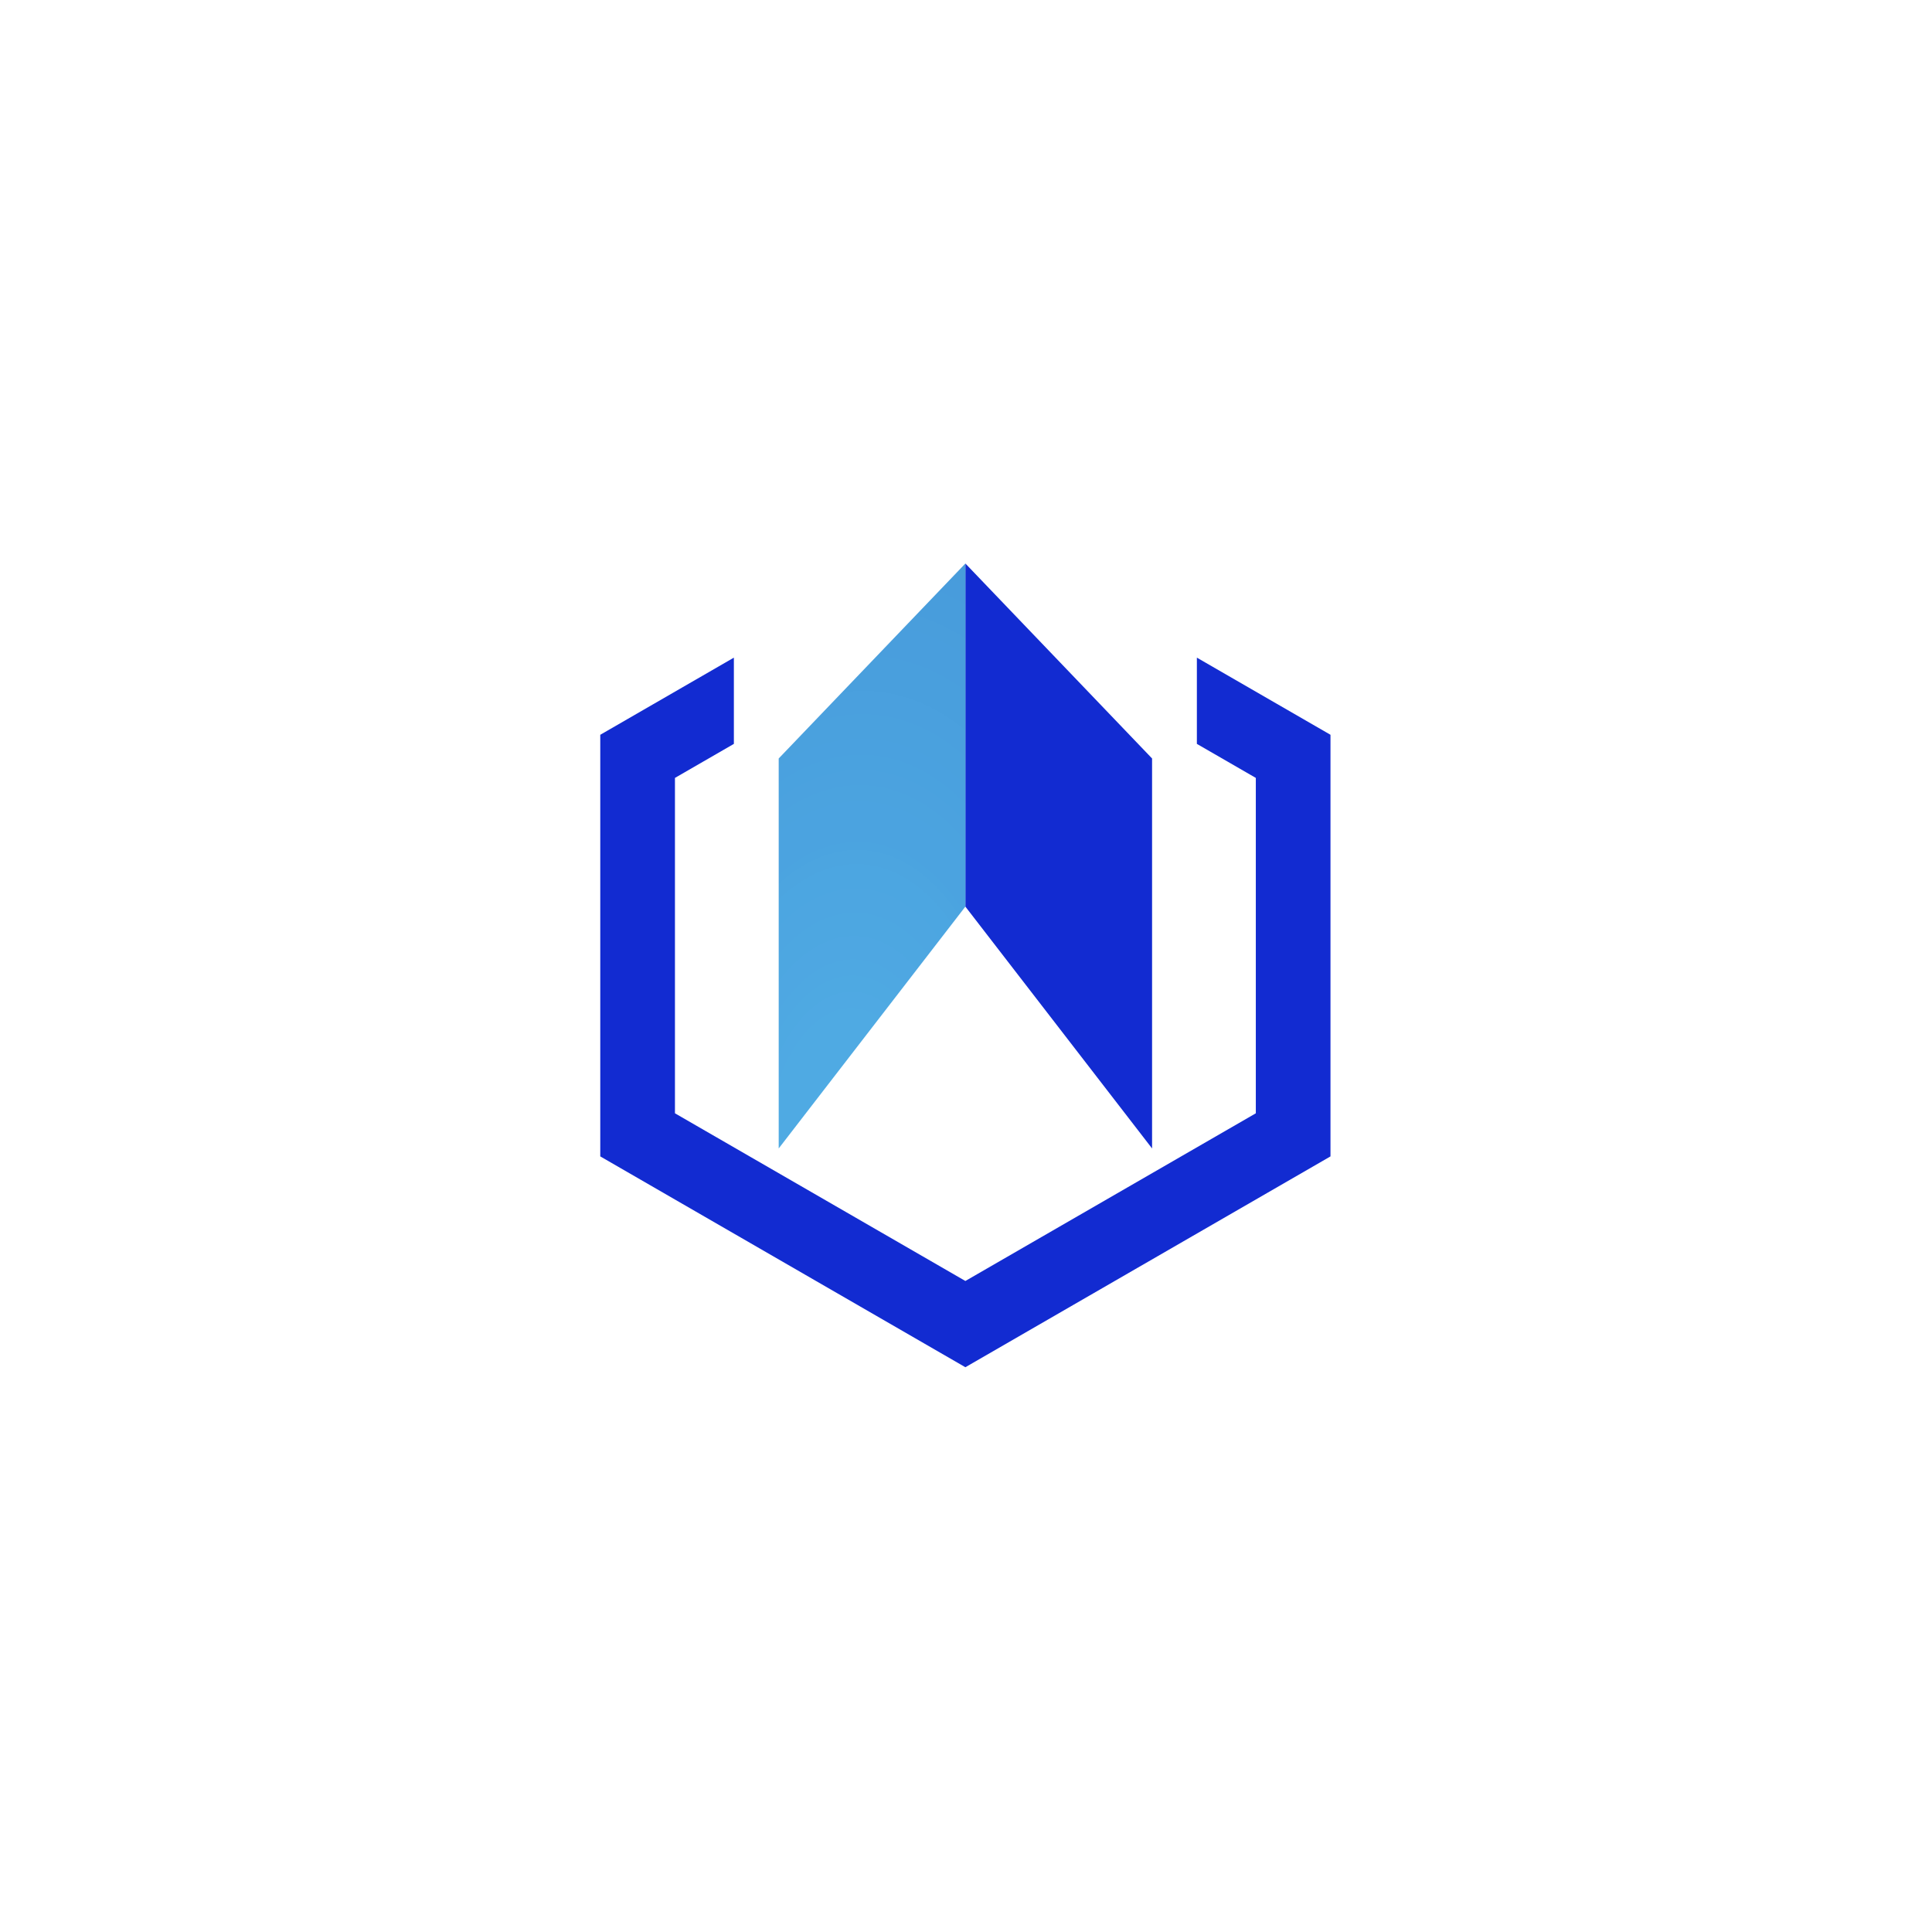
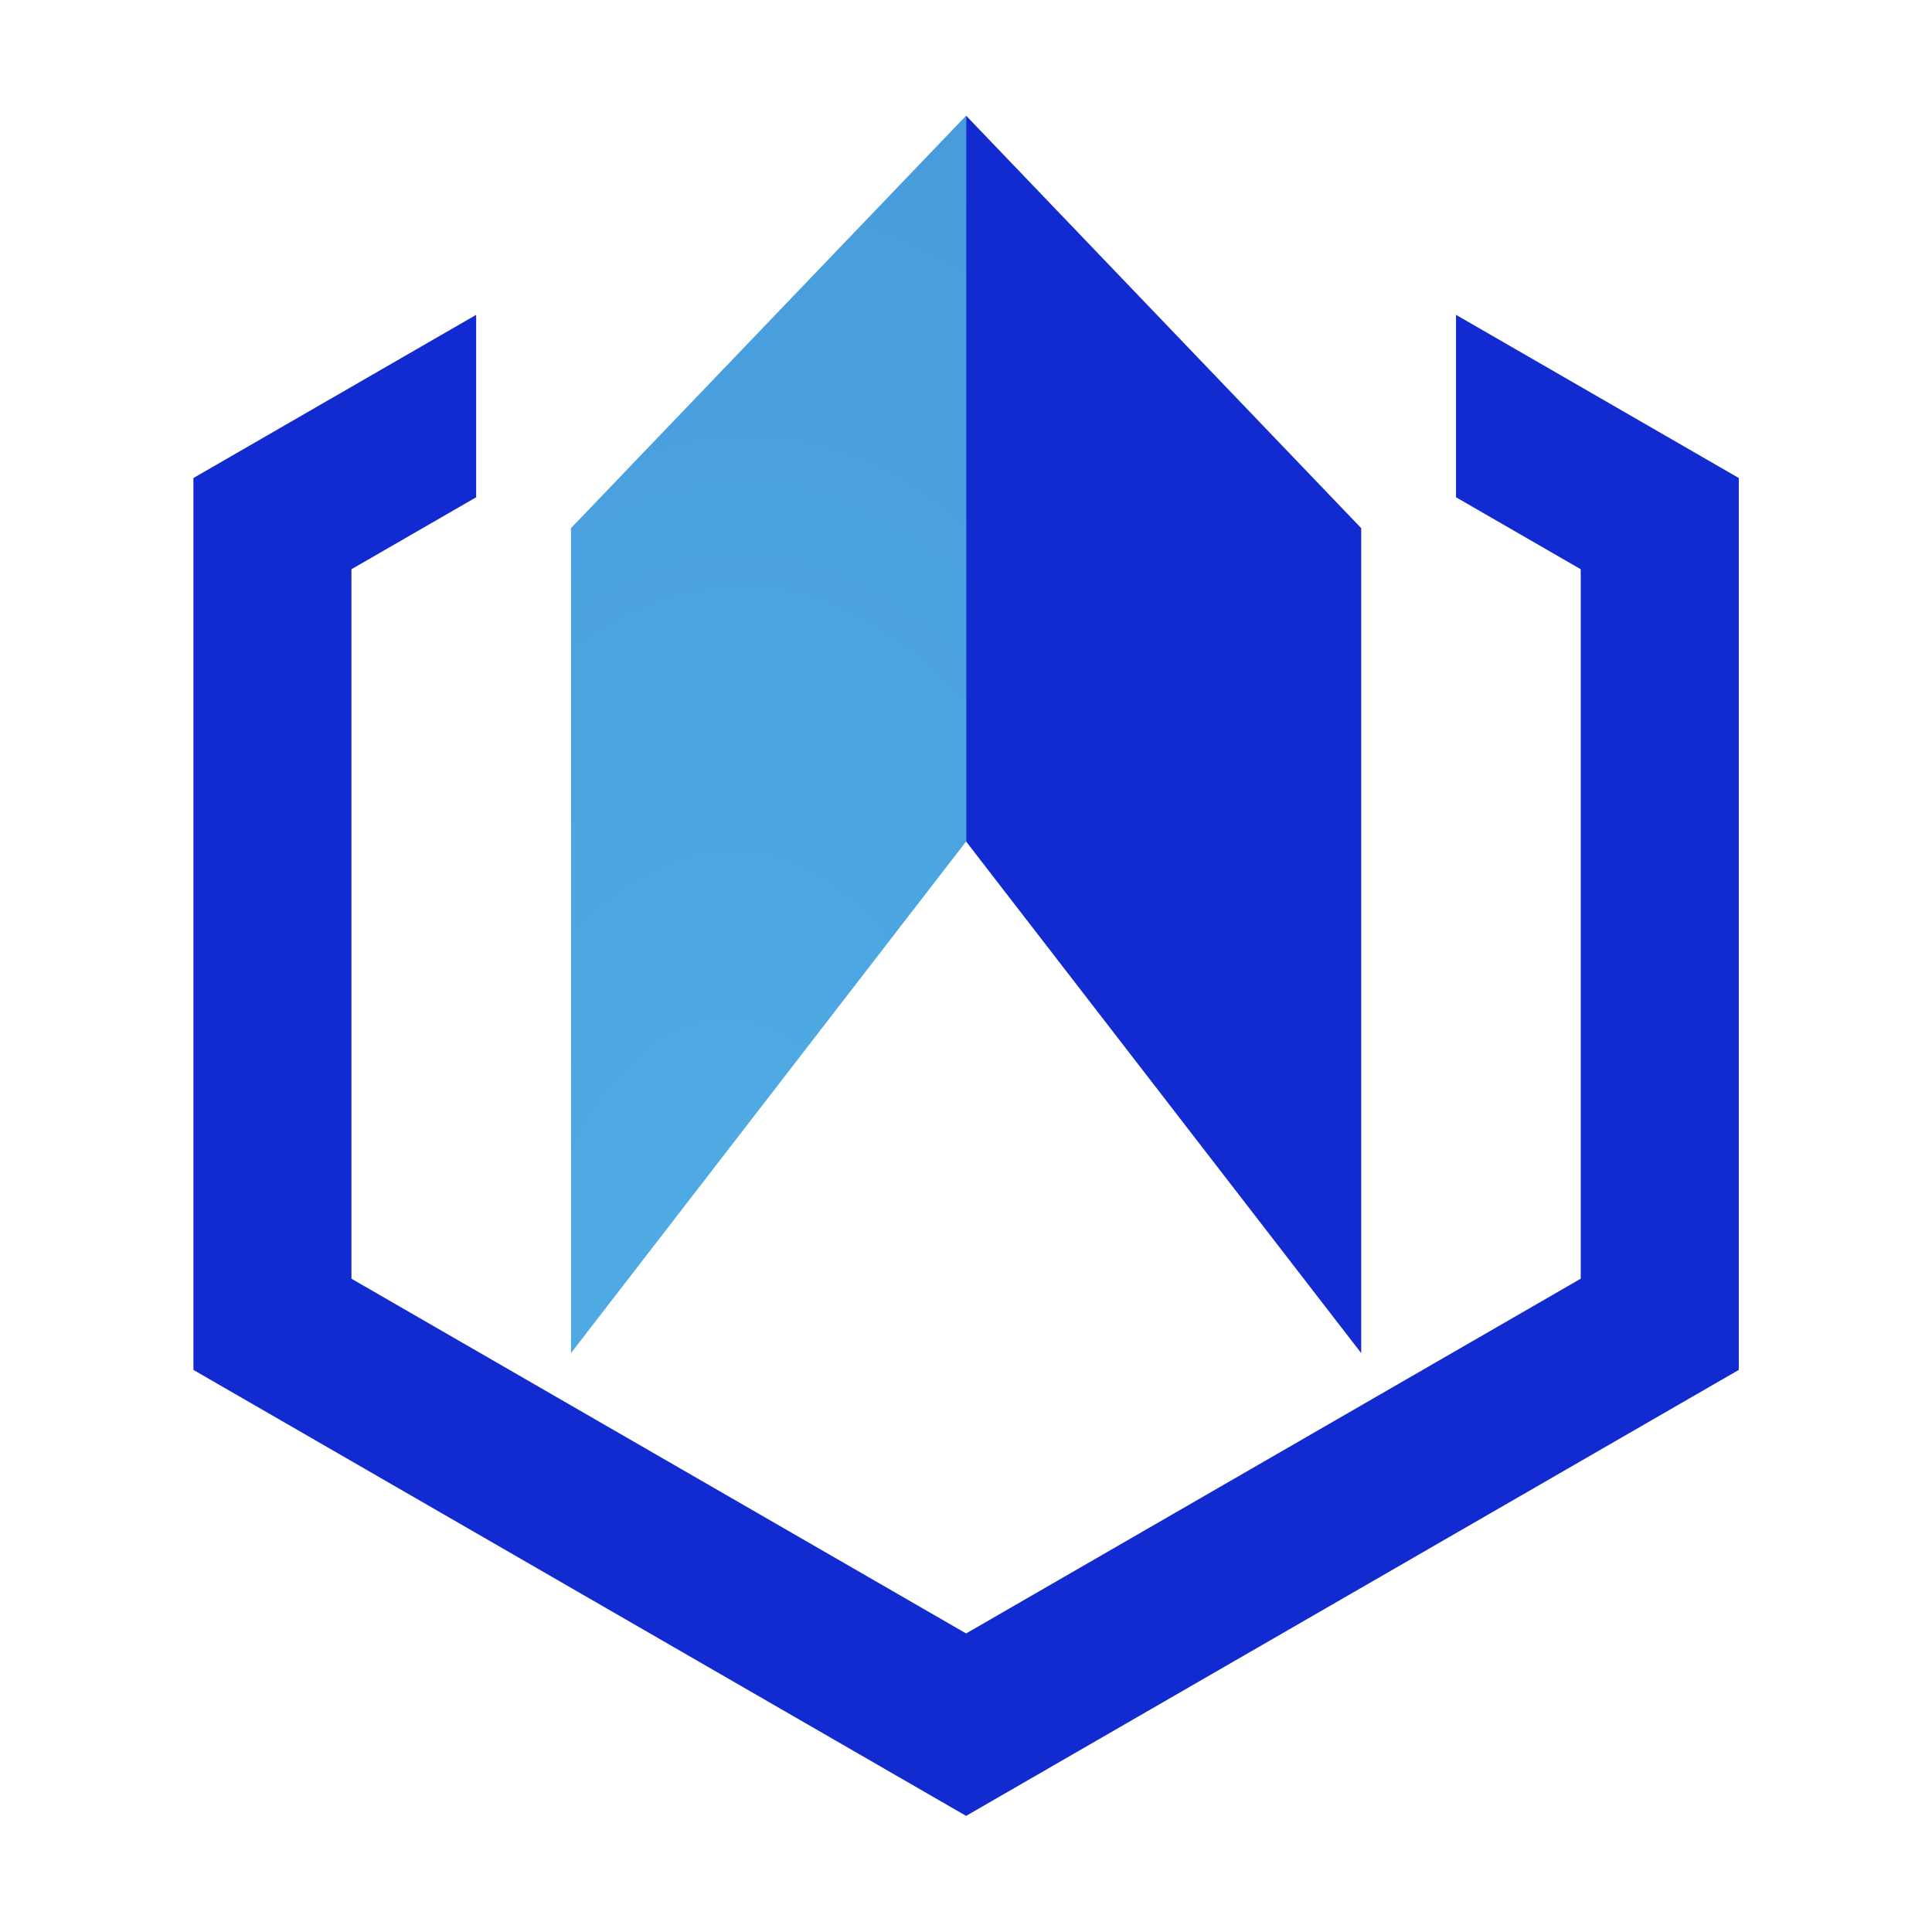
<svg xmlns="http://www.w3.org/2000/svg" width="500" zoomAndPan="magnify" viewBox="0 0 375 375" height="500" preserveAspectRatio="xMidYMid meet" version="1.0">
  <defs>
    <clipPath id="id1">
-       <path d="M 116.496 127 L 258.246 127 L 258.246 265.367 L 116.496 265.367 Z M 116.496 127 " clip-rule="nonzero" />
+       <path d="M 37.5 61 L 337.5 61 L 337.5 352.438 L 37.5 352.438 Z M 37.5 61 " clip-rule="nonzero" />
    </clipPath>
    <clipPath id="id2">
-       <path d="M 187 109.367 L 224 109.367 L 224 223 L 187 223 Z M 187 109.367 " clip-rule="nonzero" />
+       <path d="M 187 22.438 L 265 22.438 L 265 263 L 187 263 Z M 187 22.438 " clip-rule="nonzero" />
    </clipPath>
    <clipPath id="id3">
-       <path d="M 151.055 109.367 L 187.379 109.367 L 187.379 223 L 151.055 223 Z M 151.055 109.367 " clip-rule="nonzero" />
+       <path d="M 110.637 22.438 L 187.52 22.438 L 187.52 262.871 L 110.637 262.871 Z M 110.637 22.438 " clip-rule="nonzero" />
    </clipPath>
    <clipPath id="id4">
-       <path d="M 151.145 147.219 L 151.145 222.914 L 187.379 175.973 L 187.379 109.375 Z M 151.145 147.219 " clip-rule="nonzero" />
+       <path d="M 110.828 102.512 L 110.828 262.637 L 187.52 163.332 L 187.52 22.453 Z M 110.828 102.512 " clip-rule="nonzero" />
    </clipPath>
    <clipPath id="id5">
-       <path d="M 151.145 147.219 L 151.145 222.914 L 187.379 175.973 L 187.379 109.375 L 151.145 147.219 " clip-rule="nonzero" />
+       <path d="M 110.828 102.512 L 110.828 262.637 L 187.52 163.332 L 187.52 22.453 L 110.828 102.512 " clip-rule="nonzero" />
    </clipPath>
    <clipPath id="id6">
-       <path d="M 144.887 222.57 L 187.27 224.914 L 193.637 109.719 L 151.254 107.375 Z M 144.887 222.57 " clip-rule="nonzero" />
+       <path d="M 97.586 261.902 L 187.285 266.859 L 200.762 23.184 L 111.062 18.227 Z M 97.586 261.902 " clip-rule="nonzero" />
    </clipPath>
-     <radialGradient gradientTransform="matrix(0.0710962, -1.286039, 0.710912, 0.0393012, 164.1383, 223.9659)" gradientUnits="userSpaceOnUse" r="305.654" cx="0" id="id7" cy="0" fx="0" fy="0">
+     <radialGradient gradientTransform="matrix(0.0711163, -1.285837, 0.711113, 0.039295, 138.3306, 264.8583)" gradientUnits="userSpaceOnUse" r="646.677" cx="0" id="id7" cy="0" fx="0" fy="0">
      <stop stop-opacity="1" stop-color="rgb(31.799%, 68.004%, 89.799%)" offset="0" />
      <stop stop-opacity="1" stop-color="rgb(31.799%, 67.804%, 89.799%)" offset="0.016" />
      <stop stop-opacity="1" stop-color="rgb(31.599%, 67.648%, 89.6%)" offset="0.02" />
      <stop stop-opacity="1" stop-color="rgb(31.329%, 67.43%, 89.4%)" offset="0.023" />
      <stop stop-opacity="1" stop-color="rgb(31.129%, 67.166%, 89.334%)" offset="0.035" />
      <stop stop-opacity="1" stop-color="rgb(31%, 66.835%, 89.134%)" offset="0.047" />
      <stop stop-opacity="1" stop-color="rgb(31%, 66.628%, 89%)" offset="0.059" />
      <stop stop-opacity="1" stop-color="rgb(31%, 66.49%, 89%)" offset="0.07" />
      <stop stop-opacity="1" stop-color="rgb(30.992%, 66.362%, 89%)" offset="0.074" />
      <stop stop-opacity="1" stop-color="rgb(30.792%, 66.299%, 88.997%)" offset="0.078" />
      <stop stop-opacity="1" stop-color="rgb(30.6%, 66.299%, 88.8%)" offset="0.082" />
      <stop stop-opacity="1" stop-color="rgb(30.6%, 66.107%, 88.602%)" offset="0.086" />
      <stop stop-opacity="1" stop-color="rgb(30.6%, 65.77%, 88.599%)" offset="0.09" />
      <stop stop-opacity="1" stop-color="rgb(30.461%, 65.562%, 88.46%)" offset="0.102" />
      <stop stop-opacity="1" stop-color="rgb(30.261%, 65.366%, 88.26%)" offset="0.113" />
      <stop stop-opacity="1" stop-color="rgb(30.07%, 65.166%, 88.199%)" offset="0.125" />
      <stop stop-opacity="1" stop-color="rgb(29.877%, 65.099%, 88.199%)" offset="0.137" />
      <stop stop-opacity="1" stop-color="rgb(29.805%, 64.922%, 88.199%)" offset="0.141" />
      <stop stop-opacity="1" stop-color="rgb(29.799%, 64.722%, 87.999%)" offset="0.145" />
      <stop stop-opacity="1" stop-color="rgb(29.782%, 64.682%, 87.799%)" offset="0.148" />
      <stop stop-opacity="1" stop-color="rgb(29.582%, 64.478%, 87.799%)" offset="0.152" />
      <stop stop-opacity="1" stop-color="rgb(29.399%, 64.096%, 87.799%)" offset="0.156" />
      <stop stop-opacity="1" stop-color="rgb(29.399%, 63.899%, 87.653%)" offset="0.168" />
      <stop stop-opacity="1" stop-color="rgb(29.399%, 63.834%, 87.503%)" offset="0.18" />
      <stop stop-opacity="1" stop-color="rgb(29.399%, 63.696%, 87.5%)" offset="0.184" />
      <stop stop-opacity="1" stop-color="rgb(29.378%, 63.562%, 87.5%)" offset="0.188" />
      <stop stop-opacity="1" stop-color="rgb(29.178%, 63.499%, 87.5%)" offset="0.191" />
      <stop stop-opacity="1" stop-color="rgb(28.999%, 63.489%, 87.488%)" offset="0.195" />
      <stop stop-opacity="1" stop-color="rgb(28.999%, 63.289%, 87.288%)" offset="0.199" />
      <stop stop-opacity="1" stop-color="rgb(28.999%, 62.971%, 87.099%)" offset="0.211" />
      <stop stop-opacity="1" stop-color="rgb(28.865%, 62.671%, 86.964%)" offset="0.223" />
      <stop stop-opacity="1" stop-color="rgb(28.665%, 62.354%, 86.765%)" offset="0.234" />
      <stop stop-opacity="1" stop-color="rgb(28.6%, 62.103%, 86.607%)" offset="0.258" />
      <stop stop-opacity="1" stop-color="rgb(28.5%, 61.9%, 86.407%)" offset="0.266" />
      <stop stop-opacity="1" stop-color="rgb(28.3%, 61.7%, 86.299%)" offset="0.273" />
      <stop stop-opacity="1" stop-color="rgb(28.2%, 61.497%, 86.299%)" offset="0.281" />
      <stop stop-opacity="1" stop-color="rgb(28.2%, 61.298%, 86.201%)" offset="0.289" />
      <stop stop-opacity="1" stop-color="rgb(28.2%, 61.107%, 86.002%)" offset="0.297" />
      <stop stop-opacity="1" stop-color="rgb(28.099%, 60.907%, 85.899%)" offset="0.305" />
      <stop stop-opacity="1" stop-color="rgb(27.899%, 60.69%, 85.791%)" offset="0.312" />
      <stop stop-opacity="1" stop-color="rgb(27.8%, 60.49%, 85.591%)" offset="0.32" />
      <stop stop-opacity="1" stop-color="rgb(27.8%, 60.3%, 85.5%)" offset="0.328" />
      <stop stop-opacity="1" stop-color="rgb(27.8%, 60.1%, 85.405%)" offset="0.336" />
      <stop stop-opacity="1" stop-color="rgb(27.722%, 59.897%, 85.205%)" offset="0.344" />
      <stop stop-opacity="1" stop-color="rgb(27.573%, 59.697%, 85.1%)" offset="0.352" />
      <stop stop-opacity="1" stop-color="rgb(27.499%, 59.494%, 85.1%)" offset="0.359" />
      <stop stop-opacity="1" stop-color="rgb(27.499%, 59.294%, 84.999%)" offset="0.367" />
      <stop stop-opacity="1" stop-color="rgb(27.499%, 59.103%, 84.799%)" offset="0.375" />
      <stop stop-opacity="1" stop-color="rgb(27.347%, 58.904%, 84.698%)" offset="0.383" />
      <stop stop-opacity="1" stop-color="rgb(27.147%, 58.693%, 84.592%)" offset="0.398" />
      <stop stop-opacity="1" stop-color="rgb(27.1%, 58.395%, 84.392%)" offset="0.406" />
      <stop stop-opacity="1" stop-color="rgb(27.1%, 58.011%, 84.207%)" offset="0.422" />
      <stop stop-opacity="1" stop-color="rgb(26.949%, 57.707%, 84.007%)" offset="0.43" />
      <stop stop-opacity="1" stop-color="rgb(26.749%, 57.449%, 83.8%)" offset="0.445" />
      <stop stop-opacity="1" stop-color="rgb(26.7%, 57.205%, 83.6%)" offset="0.461" />
      <stop stop-opacity="1" stop-color="rgb(26.645%, 56.95%, 83.444%)" offset="0.469" />
      <stop stop-opacity="1" stop-color="rgb(26.443%, 56.644%, 83.244%)" offset="0.484" />
      <stop stop-opacity="1" stop-color="rgb(26.299%, 56.499%, 83.099%)" offset="0.5" />
      <stop stop-opacity="1" stop-color="rgb(26.299%, 56.313%, 83.099%)" offset="0.508" />
      <stop stop-opacity="1" stop-color="rgb(26.299%, 56.113%, 83.099%)" offset="0.512" />
      <stop stop-opacity="1" stop-color="rgb(26.299%, 56.099%, 83.099%)" offset="0.516" />
      <stop stop-opacity="1" stop-color="rgb(26.291%, 55.899%, 82.899%)" offset="0.52" />
      <stop stop-opacity="1" stop-color="rgb(26.091%, 55.699%, 82.7%)" offset="0.523" />
      <stop stop-opacity="1" stop-color="rgb(25.899%, 55.696%, 82.7%)" offset="0.535" />
      <stop stop-opacity="1" stop-color="rgb(25.899%, 55.498%, 82.7%)" offset="0.539" />
      <stop stop-opacity="1" stop-color="rgb(25.899%, 55.116%, 82.549%)" offset="0.543" />
      <stop stop-opacity="1" stop-color="rgb(25.899%, 54.915%, 82.399%)" offset="0.555" />
      <stop stop-opacity="1" stop-color="rgb(25.883%, 54.9%, 82.399%)" offset="0.566" />
      <stop stop-opacity="1" stop-color="rgb(25.684%, 54.887%, 82.388%)" offset="0.57" />
      <stop stop-opacity="1" stop-color="rgb(25.499%, 54.688%, 82.188%)" offset="0.574" />
      <stop stop-opacity="1" stop-color="rgb(25.499%, 54.498%, 81.999%)" offset="0.578" />
      <stop stop-opacity="1" stop-color="rgb(25.499%, 54.301%, 81.999%)" offset="0.582" />
      <stop stop-opacity="1" stop-color="rgb(25.305%, 54.102%, 81.999%)" offset="0.586" />
      <stop stop-opacity="1" stop-color="rgb(25.105%, 54.099%, 81.999%)" offset="0.598" />
      <stop stop-opacity="1" stop-color="rgb(25.099%, 54.076%, 81.799%)" offset="0.602" />
      <stop stop-opacity="1" stop-color="rgb(25.099%, 53.873%, 81.599%)" offset="0.605" />
      <stop stop-opacity="1" stop-color="rgb(25.099%, 53.497%, 81.599%)" offset="0.617" />
      <stop stop-opacity="1" stop-color="rgb(24.905%, 53.107%, 81.406%)" offset="0.629" />
      <stop stop-opacity="1" stop-color="rgb(24.706%, 52.905%, 81.206%)" offset="0.637" />
      <stop stop-opacity="1" stop-color="rgb(24.699%, 52.8%, 81.2%)" offset="0.645" />
      <stop stop-opacity="1" stop-color="rgb(24.699%, 52.6%, 81.093%)" offset="0.648" />
      <stop stop-opacity="1" stop-color="rgb(24.699%, 52.353%, 80.893%)" offset="0.656" />
      <stop stop-opacity="1" stop-color="rgb(24.509%, 52.203%, 80.8%)" offset="0.676" />
      <stop stop-opacity="1" stop-color="rgb(24.409%, 52.098%, 80.699%)" offset="0.684" />
      <stop stop-opacity="1" stop-color="rgb(24.399%, 51.898%, 80.498%)" offset="0.688" />
      <stop stop-opacity="1" stop-color="rgb(24.3%, 51.602%, 80.202%)" offset="0.707" />
      <stop stop-opacity="1" stop-color="rgb(24.107%, 51.212%, 80.002%)" offset="0.715" />
      <stop stop-opacity="1" stop-color="rgb(23.907%, 50.903%, 79.895%)" offset="0.723" />
      <stop stop-opacity="1" stop-color="rgb(23.9%, 50.696%, 79.695%)" offset="0.738" />
      <stop stop-opacity="1" stop-color="rgb(23.9%, 50.409%, 79.599%)" offset="0.754" />
      <stop stop-opacity="1" stop-color="rgb(23.9%, 50.209%, 79.599%)" offset="0.758" />
      <stop stop-opacity="1" stop-color="rgb(23.9%, 50.2%, 79.417%)" offset="0.762" />
      <stop stop-opacity="1" stop-color="rgb(23.723%, 50.2%, 79.218%)" offset="0.766" />
      <stop stop-opacity="1" stop-color="rgb(23.521%, 49.998%, 79.199%)" offset="0.77" />
      <stop stop-opacity="1" stop-color="rgb(23.499%, 49.799%, 79.199%)" offset="0.773" />
      <stop stop-opacity="1" stop-color="rgb(23.499%, 49.796%, 79.199%)" offset="0.785" />
      <stop stop-opacity="1" stop-color="rgb(23.499%, 49.597%, 79.199%)" offset="0.789" />
      <stop stop-opacity="1" stop-color="rgb(23.499%, 49.4%, 79.005%)" offset="0.793" />
      <stop stop-opacity="1" stop-color="rgb(23.499%, 49.399%, 78.806%)" offset="0.797" />
      <stop stop-opacity="1" stop-color="rgb(23.499%, 49.214%, 78.799%)" offset="0.801" />
      <stop stop-opacity="1" stop-color="rgb(23.499%, 49.014%, 78.664%)" offset="0.805" />
      <stop stop-opacity="1" stop-color="rgb(23.499%, 48.894%, 78.464%)" offset="0.816" />
      <stop stop-opacity="1" stop-color="rgb(23.398%, 48.694%, 78.4%)" offset="0.824" />
      <stop stop-opacity="1" stop-color="rgb(23.198%, 48.503%, 78.304%)" offset="0.832" />
      <stop stop-opacity="1" stop-color="rgb(23.099%, 48.303%, 78.104%)" offset="0.84" />
      <stop stop-opacity="1" stop-color="rgb(23.099%, 48.1%, 78%)" offset="0.848" />
      <stop stop-opacity="1" stop-color="rgb(22.997%, 47.823%, 77.896%)" offset="0.855" />
      <stop stop-opacity="1" stop-color="rgb(22.797%, 47.572%, 77.696%)" offset="0.871" />
      <stop stop-opacity="1" stop-color="rgb(22.699%, 47.499%, 77.599%)" offset="0.879" />
      <stop stop-opacity="1" stop-color="rgb(22.699%, 47.313%, 77.599%)" offset="0.883" />
      <stop stop-opacity="1" stop-color="rgb(22.699%, 47.113%, 77.449%)" offset="0.887" />
      <stop stop-opacity="1" stop-color="rgb(22.699%, 47.081%, 77.299%)" offset="0.898" />
      <stop stop-opacity="1" stop-color="rgb(22.699%, 46.881%, 77.299%)" offset="0.902" />
      <stop stop-opacity="1" stop-color="rgb(22.699%, 46.695%, 77.295%)" offset="0.906" />
      <stop stop-opacity="1" stop-color="rgb(22.699%, 46.497%, 77.097%)" offset="0.91" />
      <stop stop-opacity="1" stop-color="rgb(22.699%, 46.3%, 76.9%)" offset="0.918" />
      <stop stop-opacity="1" stop-color="rgb(22.699%, 46.109%, 76.9%)" offset="0.926" />
      <stop stop-opacity="1" stop-color="rgb(22.624%, 45.909%, 76.799%)" offset="0.934" />
      <stop stop-opacity="1" stop-color="rgb(22.475%, 45.892%, 76.593%)" offset="0.938" />
      <stop stop-opacity="1" stop-color="rgb(22.4%, 45.691%, 76.292%)" offset="0.953" />
      <stop stop-opacity="1" stop-color="rgb(22.4%, 45.302%, 76.099%)" offset="0.957" />
      <stop stop-opacity="1" stop-color="rgb(22.4%, 45.102%, 76.099%)" offset="0.965" />
      <stop stop-opacity="1" stop-color="rgb(22.4%, 45.099%, 76.099%)" offset="0.973" />
      <stop stop-opacity="1" stop-color="rgb(22.388%, 44.899%, 75.899%)" offset="0.977" />
      <stop stop-opacity="1" stop-color="rgb(22.186%, 44.699%, 75.699%)" offset="0.98" />
      <stop stop-opacity="1" stop-color="rgb(21.999%, 44.699%, 75.699%)" offset="1" />
    </radialGradient>
  </defs>
  <g clip-path="url(#id1)">
-     <path fill="rgb(7.059%, 16.859%, 81.96%)" d="M 232.312 127.648 L 232.312 144.387 L 243.754 150.992 L 243.754 216.09 L 187.379 248.637 L 131.008 216.09 L 131.008 150.992 L 142.445 144.387 L 142.445 127.648 L 116.512 142.621 L 116.512 224.457 L 187.379 265.379 L 258.246 224.457 L 258.246 142.621 L 232.312 127.648 " fill-opacity="1" fill-rule="nonzero" />
+     <path fill="rgb(7.059%, 16.859%, 81.96%)" d="M 282.613 61.109 L 282.613 96.52 L 306.816 110.488 L 306.816 248.195 L 187.52 317.051 L 68.215 248.195 L 68.215 110.488 L 92.422 96.52 L 92.422 61.109 L 37.543 92.781 L 37.543 265.898 L 187.52 352.461 L 337.496 265.898 L 337.496 92.781 L 282.613 61.109 " fill-opacity="1" fill-rule="nonzero" />
  </g>
  <g clip-path="url(#id2)">
-     <path fill="rgb(7.059%, 16.859%, 81.96%)" d="M 187.379 109.375 L 187.379 175.973 L 223.617 222.914 L 223.617 147.219 L 187.379 109.375 " fill-opacity="1" fill-rule="nonzero" />
+     <path fill="rgb(7.059%, 16.859%, 81.96%)" d="M 187.52 22.453 L 187.52 163.332 L 264.207 262.637 L 264.207 102.512 L 187.52 22.453 " fill-opacity="1" fill-rule="nonzero" />
  </g>
  <g clip-path="url(#id3)">
    <g clip-path="url(#id4)">
      <g clip-path="url(#id5)">
        <g clip-path="url(#id6)">
-           <path fill="url(#id7)" d="M 144.887 222.57 L 187.27 224.914 L 193.637 109.719 L 151.254 107.375 Z M 144.887 222.57 " fill-rule="nonzero" />
+           <path fill="url(#id7)" d="M 97.586 261.902 L 187.285 266.859 L 200.762 23.184 L 111.062 18.227 Z M 97.586 261.902 " fill-rule="nonzero" />
        </g>
      </g>
    </g>
  </g>
</svg>
